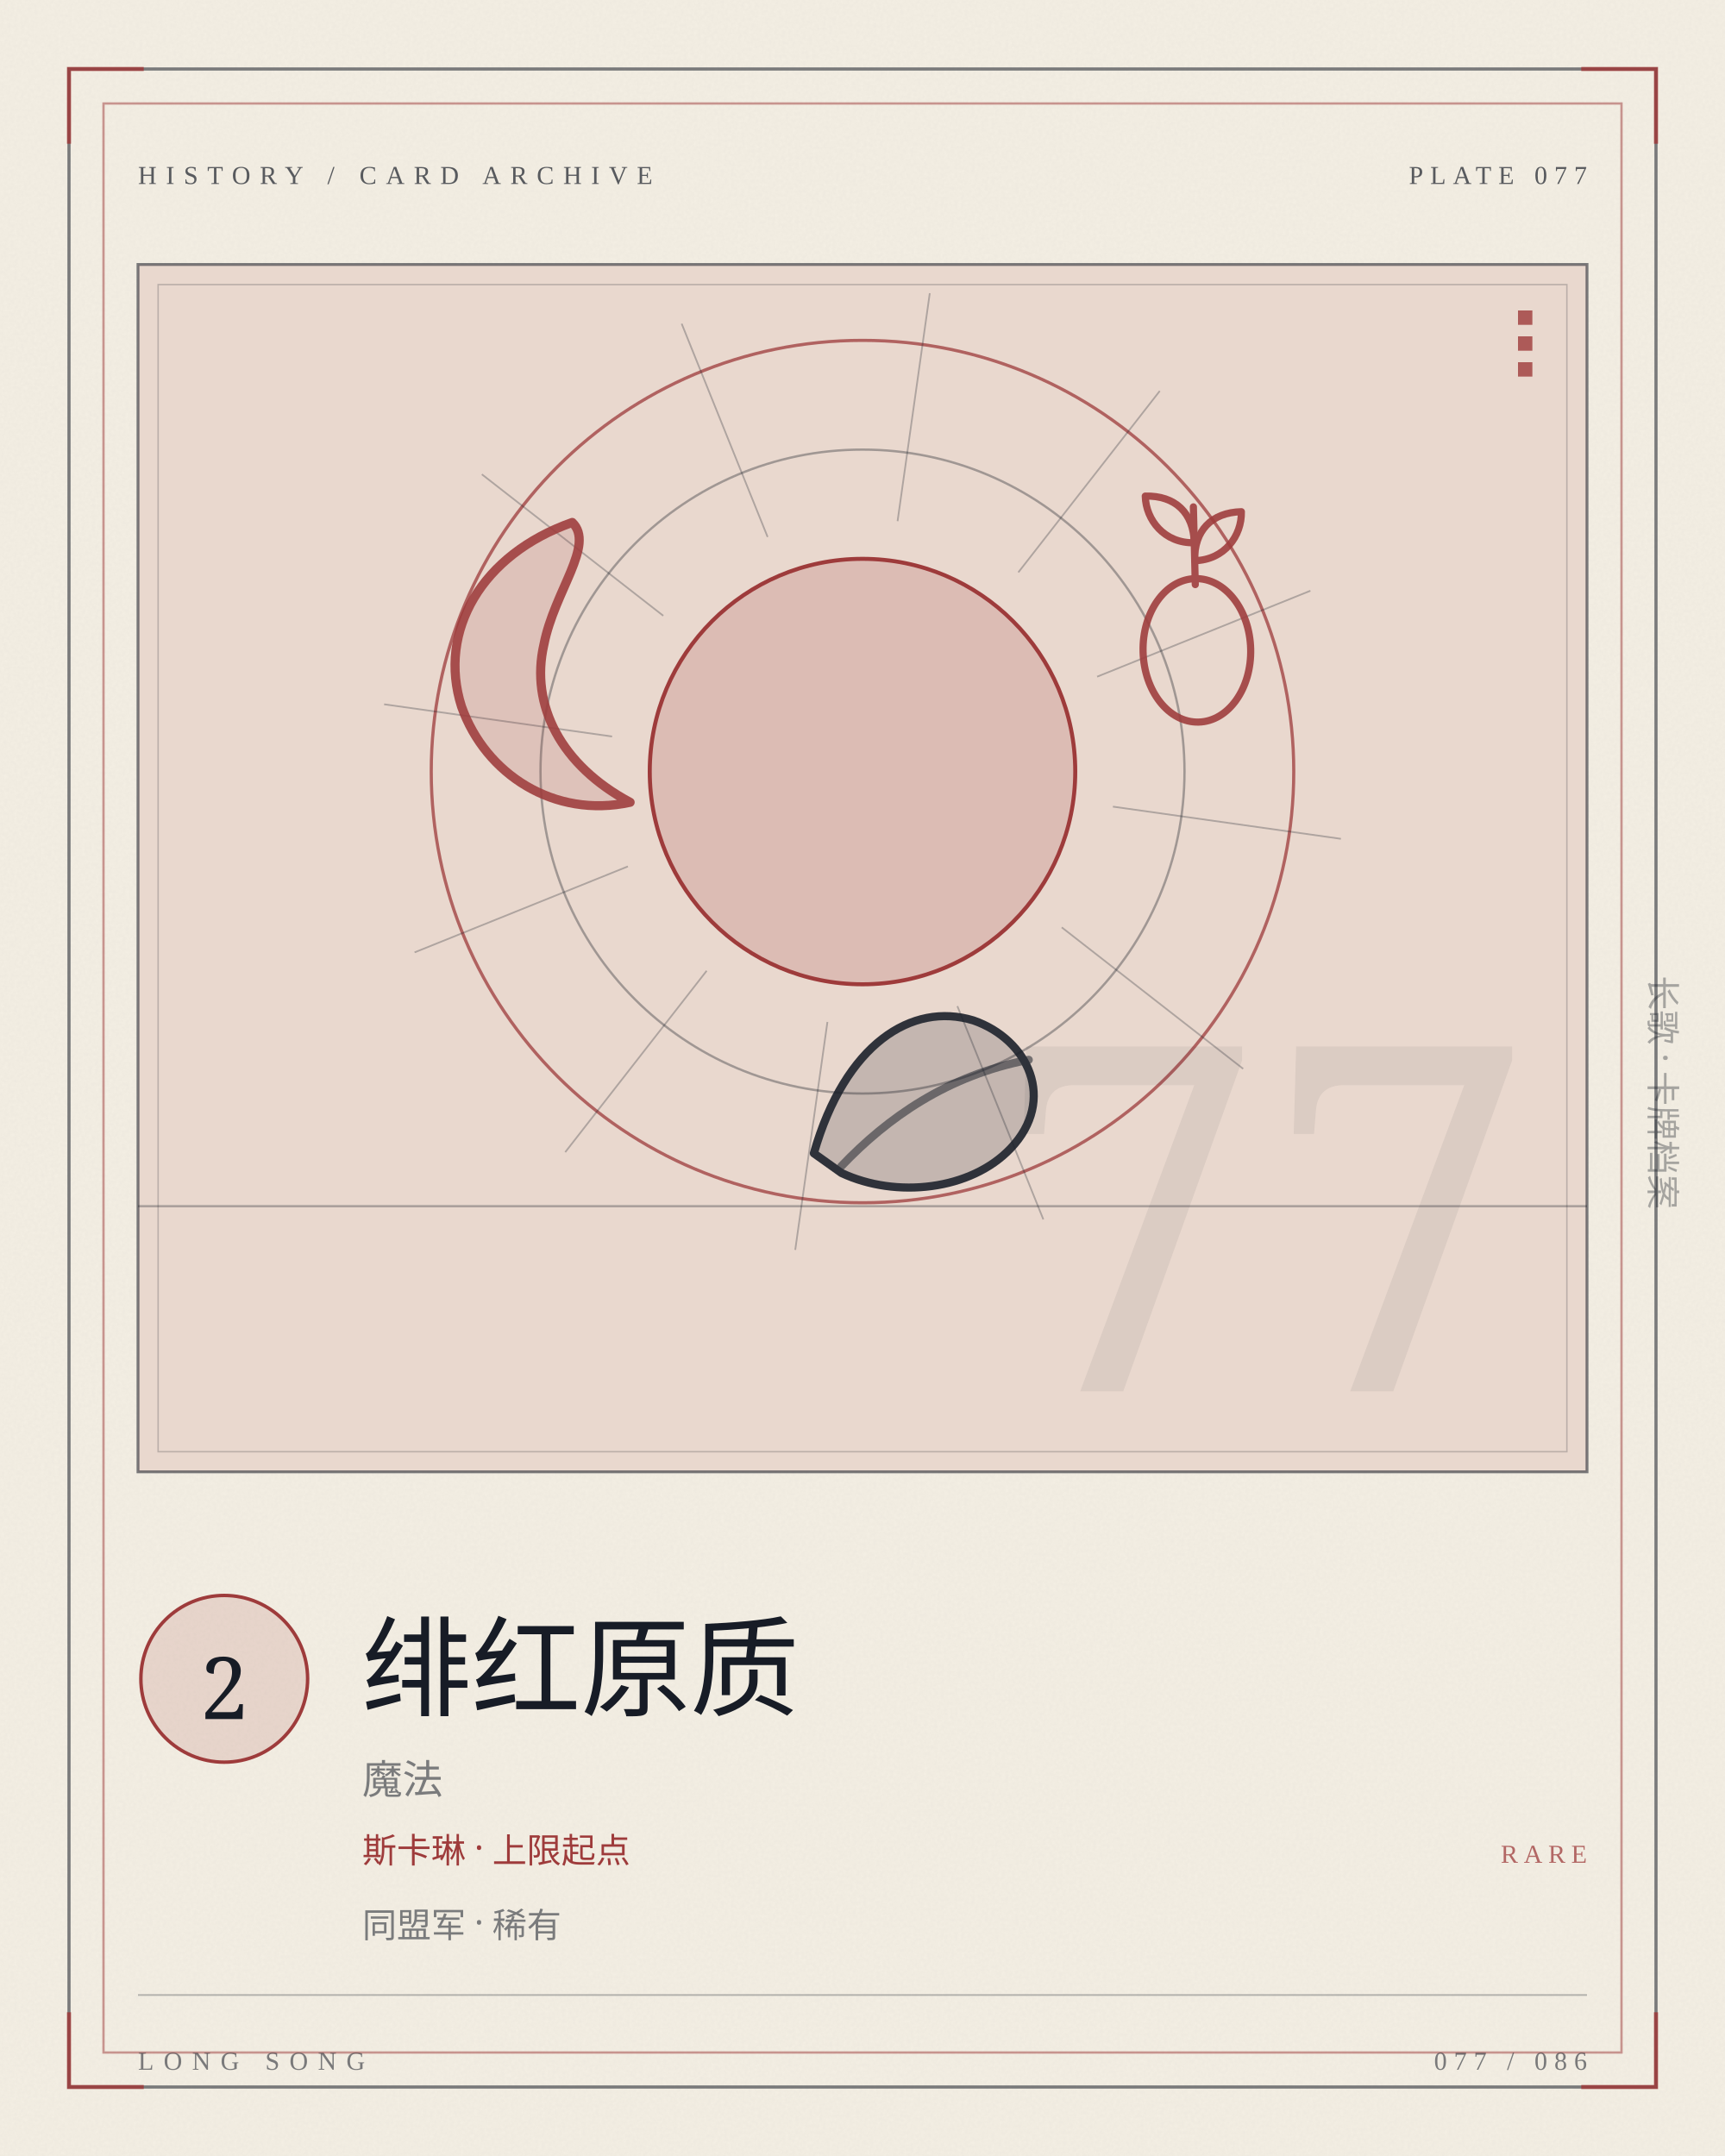
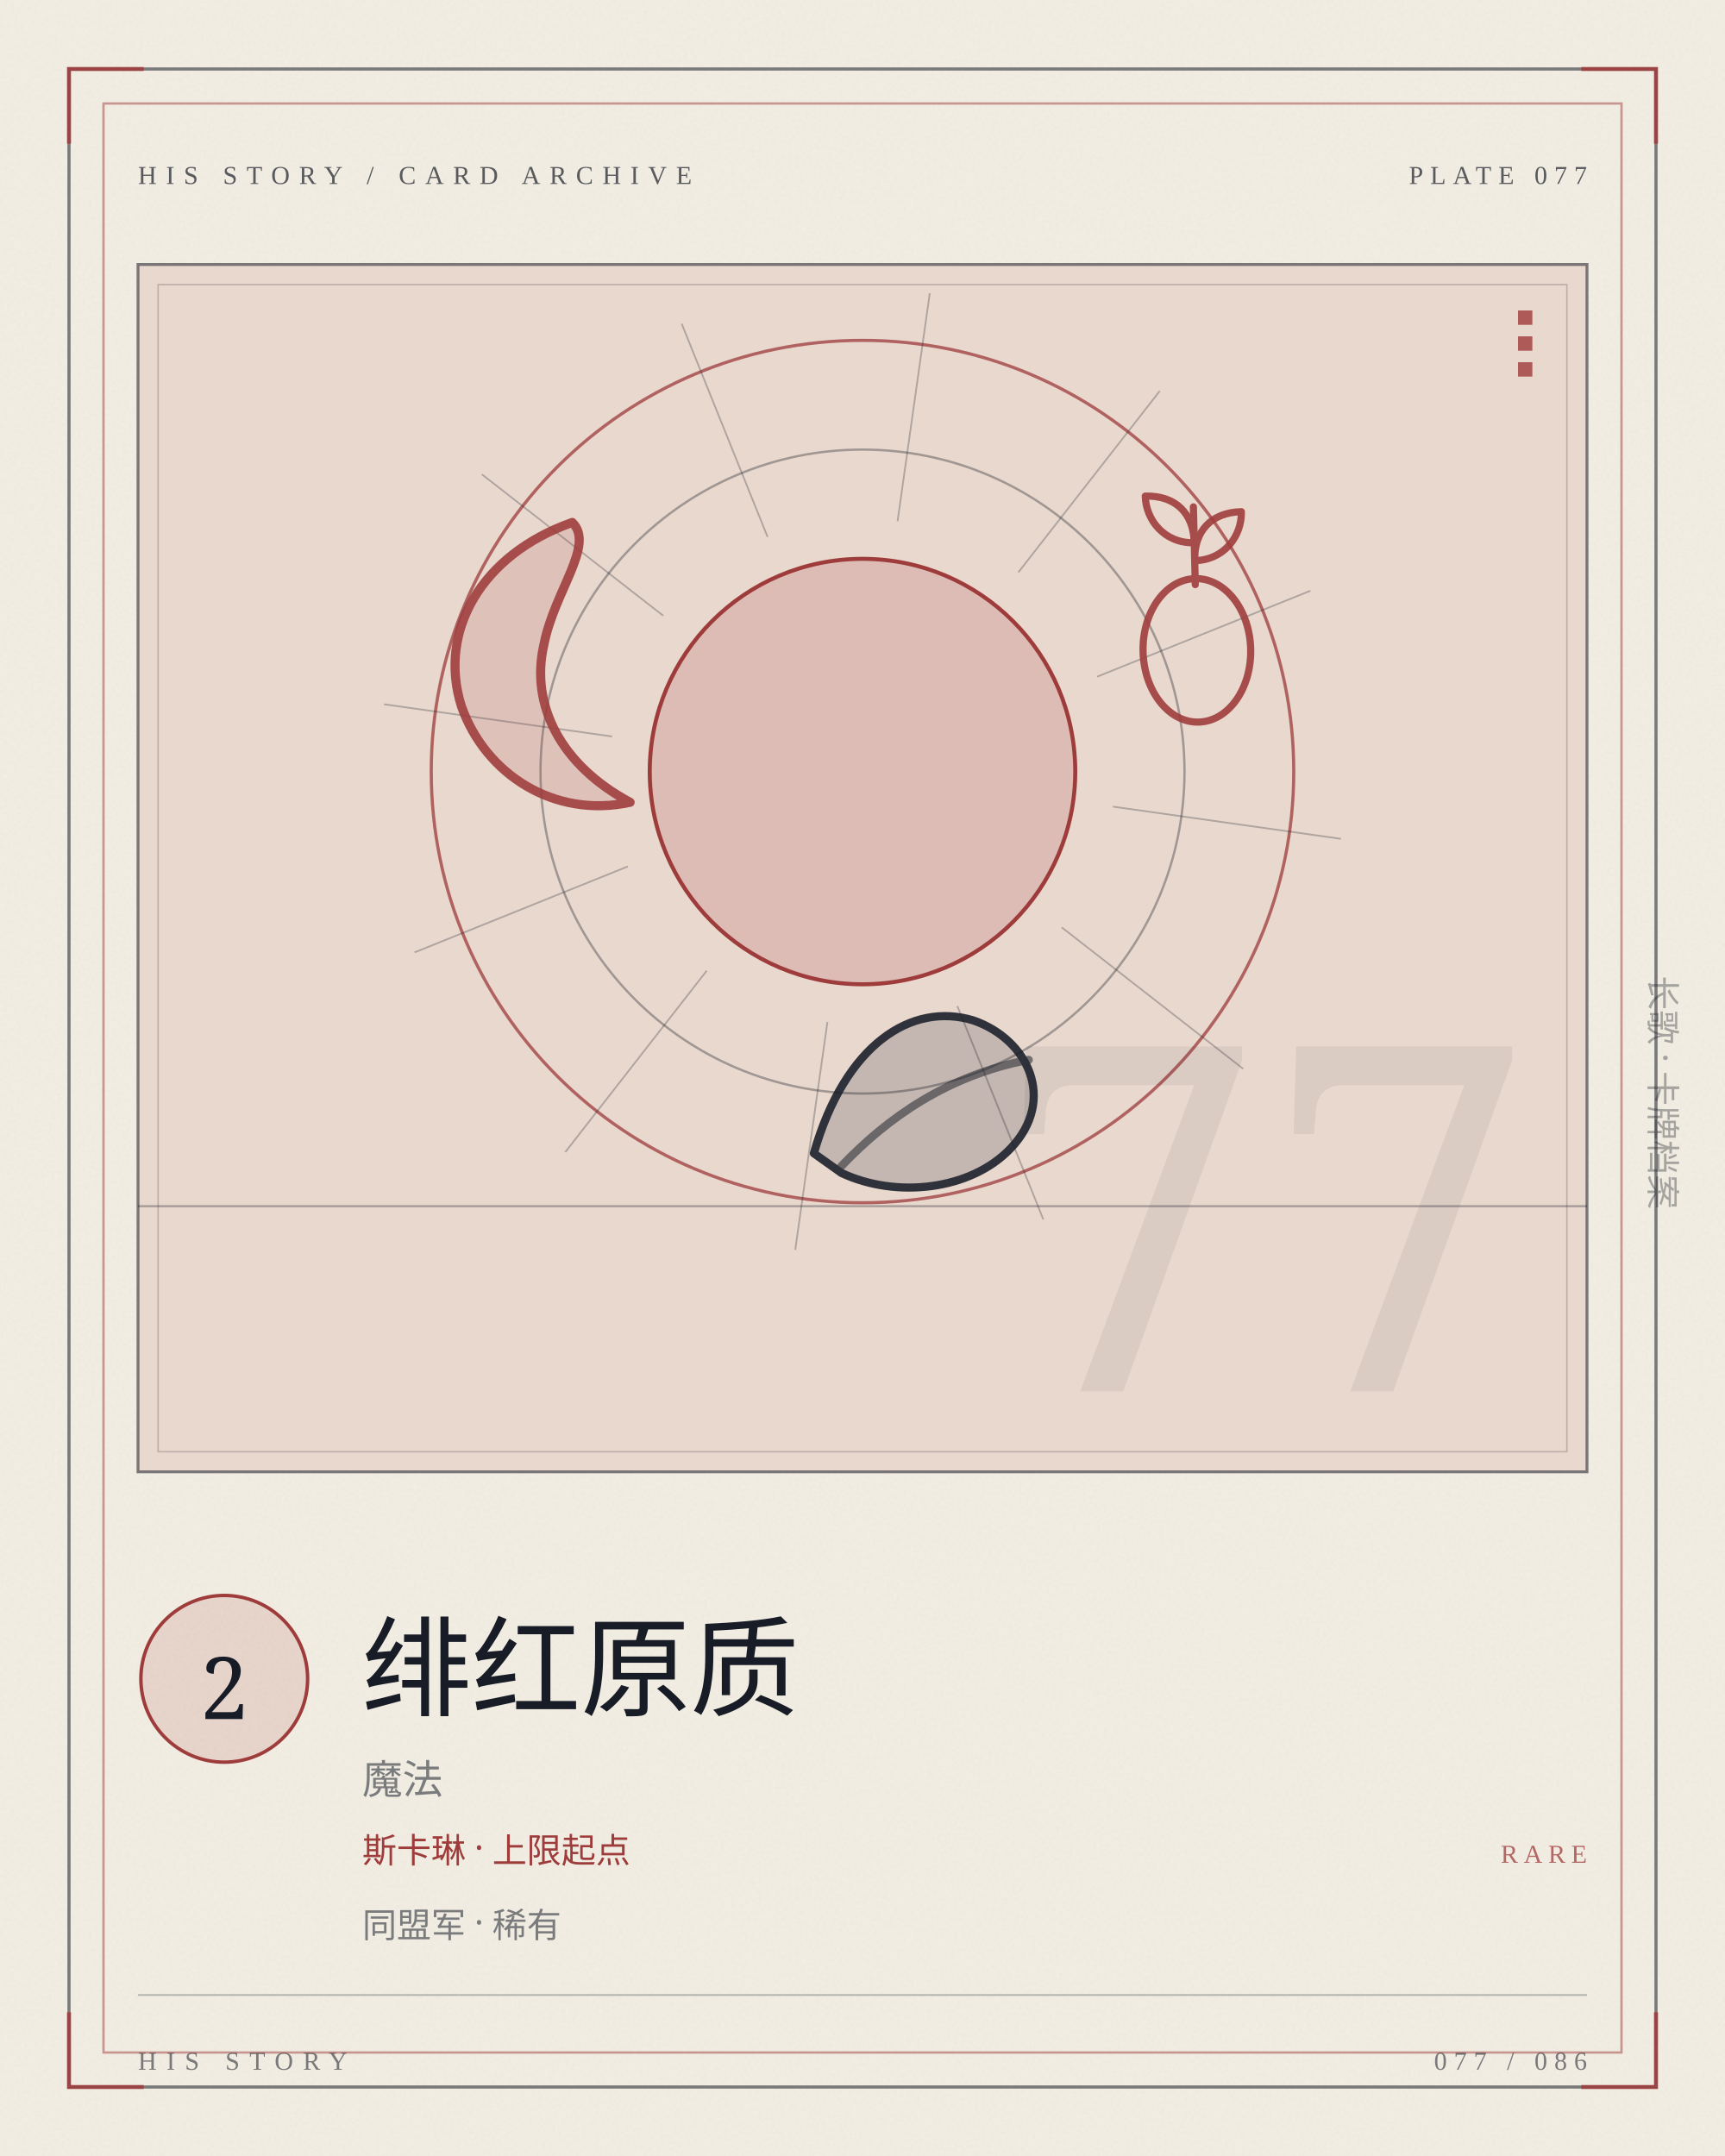
<svg xmlns="http://www.w3.org/2000/svg" width="600" height="750" viewBox="0 0 600 750">
  <defs>
    <clipPath id="artclip">
      <rect x="48" y="92" width="504" height="420" />
    </clipPath>
    <filter id="grain">
      <feTurbulence type="fractalNoise" baseFrequency="0.85" numOctaves="2" stitchTiles="stitch" />
      <feColorMatrix type="matrix" values="0 0 0 0 0  0 0 0 0 0  0 0 0 0 0  0 0 0 0.16 0" />
    </filter>
  </defs>
  <rect width="600" height="750" fill="#f4efe4" />
  <rect width="600" height="750" fill="#171c26" filter="url(#grain)" opacity=".16" />
  <rect x="24" y="24" width="552" height="702" fill="none" stroke="#171c26" stroke-width="1.1" opacity=".55" />
  <rect x="36" y="36" width="528" height="678" fill="none" stroke="#9e3b3b" stroke-width=".8" opacity=".5" />
  <path d="M24 50 V24 H50 M550 24 H576 V50 M576 700 V726 H550 M50 726 H24 V700" fill="none" stroke="#9e3b3b" stroke-width="1.4" opacity=".85" />
-   <text x="48" y="64" font-family="Georgia, Times New Roman, serif" font-size="9" fill="#171c26" text-anchor="start" letter-spacing="3.2" opacity="0.7">HISTORY / CARD ARCHIVE</text>
+   <text x="48" y="64" font-family="Georgia, Times New Roman, serif" font-size="9" fill="#171c26" text-anchor="start" letter-spacing="3.2" opacity="0.7">HIS STORY / CARD ARCHIVE</text>
  <text x="552" y="64" font-family="Georgia, Times New Roman, serif" font-size="9" fill="#171c26" text-anchor="end" letter-spacing="2.4" opacity="0.7">PLATE 077</text>
  <g clip-path="url(#artclip)">
    <rect x="48" y="92" width="504" height="420" fill="#e9d8ce" />
    <g transform="translate(48 92)">
      <circle cx="252.0" cy="176.4" r="150" fill="none" stroke="#9e3b3b" stroke-width="1.1" opacity=".75" />
      <circle cx="252.0" cy="176.4" r="112" fill="none" stroke="#171c26" stroke-width=".8" opacity=".35" />
      <circle cx="252.0" cy="176.4" r="74" fill="#9e3b3b" opacity=".18" />
      <circle cx="252.0" cy="176.4" r="74" fill="none" stroke="#9e3b3b" stroke-width="1.4" />
      <line x1="339.1" y1="188.6" x2="418.4" y2="199.8" stroke="#171c26" stroke-width=".6" opacity=".28" />
      <line x1="321.3" y1="230.6" x2="384.4" y2="279.8" stroke="#171c26" stroke-width=".6" opacity=".28" />
      <line x1="285.0" y1="258.0" x2="314.9" y2="332.2" stroke="#171c26" stroke-width=".6" opacity=".28" />
      <line x1="239.8" y1="263.5" x2="228.6" y2="342.8" stroke="#171c26" stroke-width=".6" opacity=".28" />
      <line x1="197.8" y1="245.7" x2="148.6" y2="308.8" stroke="#171c26" stroke-width=".6" opacity=".28" />
      <line x1="170.4" y1="209.4" x2="96.2" y2="239.3" stroke="#171c26" stroke-width=".6" opacity=".28" />
      <line x1="164.9" y1="164.2" x2="85.6" y2="153.0" stroke="#171c26" stroke-width=".6" opacity=".28" />
      <line x1="182.7" y1="122.2" x2="119.6" y2="73.0" stroke="#171c26" stroke-width=".6" opacity=".28" />
      <line x1="219.0" y1="94.8" x2="189.1" y2="20.6" stroke="#171c26" stroke-width=".6" opacity=".28" />
      <line x1="264.2" y1="89.3" x2="275.4" y2="10.0" stroke="#171c26" stroke-width=".6" opacity=".28" />
      <line x1="306.2" y1="107.1" x2="355.4" y2="44.0" stroke="#171c26" stroke-width=".6" opacity=".28" />
      <line x1="333.6" y1="143.4" x2="407.8" y2="113.5" stroke="#171c26" stroke-width=".6" opacity=".28" />
      <line x1="0" y1="327.6" x2="504" y2="327.6" stroke="#171c26" stroke-width=".8" opacity=".3" />
    </g>
    <rect x="528" y="108" width="5" height="5" fill="#9e3b3b" opacity=".8" />
    <rect x="528" y="117" width="5" height="5" fill="#9e3b3b" opacity=".8" />
    <rect x="528" y="126" width="5" height="5" fill="#9e3b3b" opacity=".8" />
    <text x="534" y="484" font-family="Georgia, serif" font-size="168" fill="#171c26" opacity=".07" text-anchor="end">77</text>
    <g transform="translate(118.1 168.8) rotate(-0.9709608 66.0 66.0) scale(1.32)" color="#9e3b3b" opacity="0.88" fill="none" stroke="currentColor" stroke-width="2.4" stroke-linecap="round" stroke-linejoin="round">
      <path d="M62 10 C38 18 26 38 32 58 C38 76 56 88 76 84 C58 74 50 58 54 42 C57 28 68 16 62 10 Z" fill="currentColor" fill-opacity=".15" />
    </g>
    <g transform="translate(266.2 327.0) rotate(-1.40357 59.0 59.0) scale(1.18)" color="#171c26" opacity="0.88" fill="none" stroke="currentColor" stroke-width="2.4" stroke-linecap="round" stroke-linejoin="round">
      <path d="M14 62 C24 30 44 18 62 24 C78 30 86 48 72 62 C60 74 38 76 22 68 Z" fill="currentColor" fill-opacity=".2" />
      <path d="M22 66 C36 52 54 40 78 36" opacity=".6" />
    </g>
    <g transform="translate(363.9 157.6) rotate(-1.390938 52.0 52.0) scale(1.04)" color="#9e3b3b" opacity="0.88" fill="none" stroke="currentColor" stroke-width="2.4" stroke-linecap="round" stroke-linejoin="round">
      <ellipse cx="50" cy="66" rx="18" ry="24" />
      <path d="M50 44 V18" />
      <path d="M50 30 C40 30 34 22 34 14 C44 14 50 20 50 30 Z" />
      <path d="M50 36 C60 36 66 28 66 20 C56 20 50 26 50 36 Z" />
    </g>
  </g>
  <rect x="48" y="92" width="504" height="420" fill="none" stroke="#171c26" stroke-width="1" opacity=".55" />
  <rect x="55" y="99" width="490" height="406" fill="none" stroke="#171c26" stroke-width=".5" opacity=".22" />
  <circle cx="78" cy="584" r="29" fill="#9e3b3b" opacity=".14" />
  <circle cx="78" cy="584" r="29" fill="none" stroke="#9e3b3b" stroke-width="1.2" />
  <text x="78" y="598" font-family="Georgia, serif" font-size="30" fill="#171c26" text-anchor="middle">2</text>
  <text x="126" y="594" font-family="Noto Serif SC, Songti SC, SimSun, serif" font-size="38" fill="#171c26" text-anchor="start" letter-spacing="0" opacity="1" font-weight="500">绯红原质</text>
  <text x="126" y="624" font-family="Noto Serif SC, Songti SC, SimSun, serif" font-size="14" fill="#7a7b7c" text-anchor="start" letter-spacing="0" opacity="1" font-weight="400">魔法</text>
  <text x="126" y="648" font-family="Noto Serif SC, Songti SC, SimSun, serif" font-size="12" fill="#9e3b3b" text-anchor="start" letter-spacing="0" opacity="1" font-weight="400">斯卡琳 · 上限起点</text>
  <text x="126" y="674" font-family="Noto Serif SC, Songti SC, SimSun, serif" font-size="12" fill="#7a7b7c" text-anchor="start" letter-spacing="0" opacity="1" font-weight="400">同盟军 · 稀有</text>
  <text x="552" y="648" font-family="Georgia, Times New Roman, serif" font-size="9" fill="#9e3b3b" text-anchor="end" letter-spacing="2" opacity="0.75">RARE</text>
  <text x="552" y="674" font-family="Georgia, Times New Roman, serif" font-size="9" fill="#7a7b7c" text-anchor="end" letter-spacing="1.2" opacity="0.75" />
  <line x1="48" y1="694" x2="552" y2="694" stroke="#171c26" stroke-width=".6" opacity=".28" />
  <text x="574" y="380" font-family="Noto Serif SC, Songti SC, serif" font-size="12" fill="#171c26" opacity=".35" transform="rotate(90 574 380)" text-anchor="middle">长歌 · 卡牌档案</text>
-   <text x="48" y="720" font-family="Georgia, Times New Roman, serif" font-size="9" fill="#171c26" text-anchor="start" letter-spacing="3.4" opacity="0.55">LONG SONG</text>
+   <text x="48" y="720" font-family="Georgia, Times New Roman, serif" font-size="9" fill="#171c26" text-anchor="start" letter-spacing="3.4" opacity="0.55">HIS STORY</text>
  <text x="552" y="720" font-family="Georgia, Times New Roman, serif" font-size="9" fill="#171c26" text-anchor="end" letter-spacing="2.4" opacity="0.55">077 / 086</text>
</svg>
